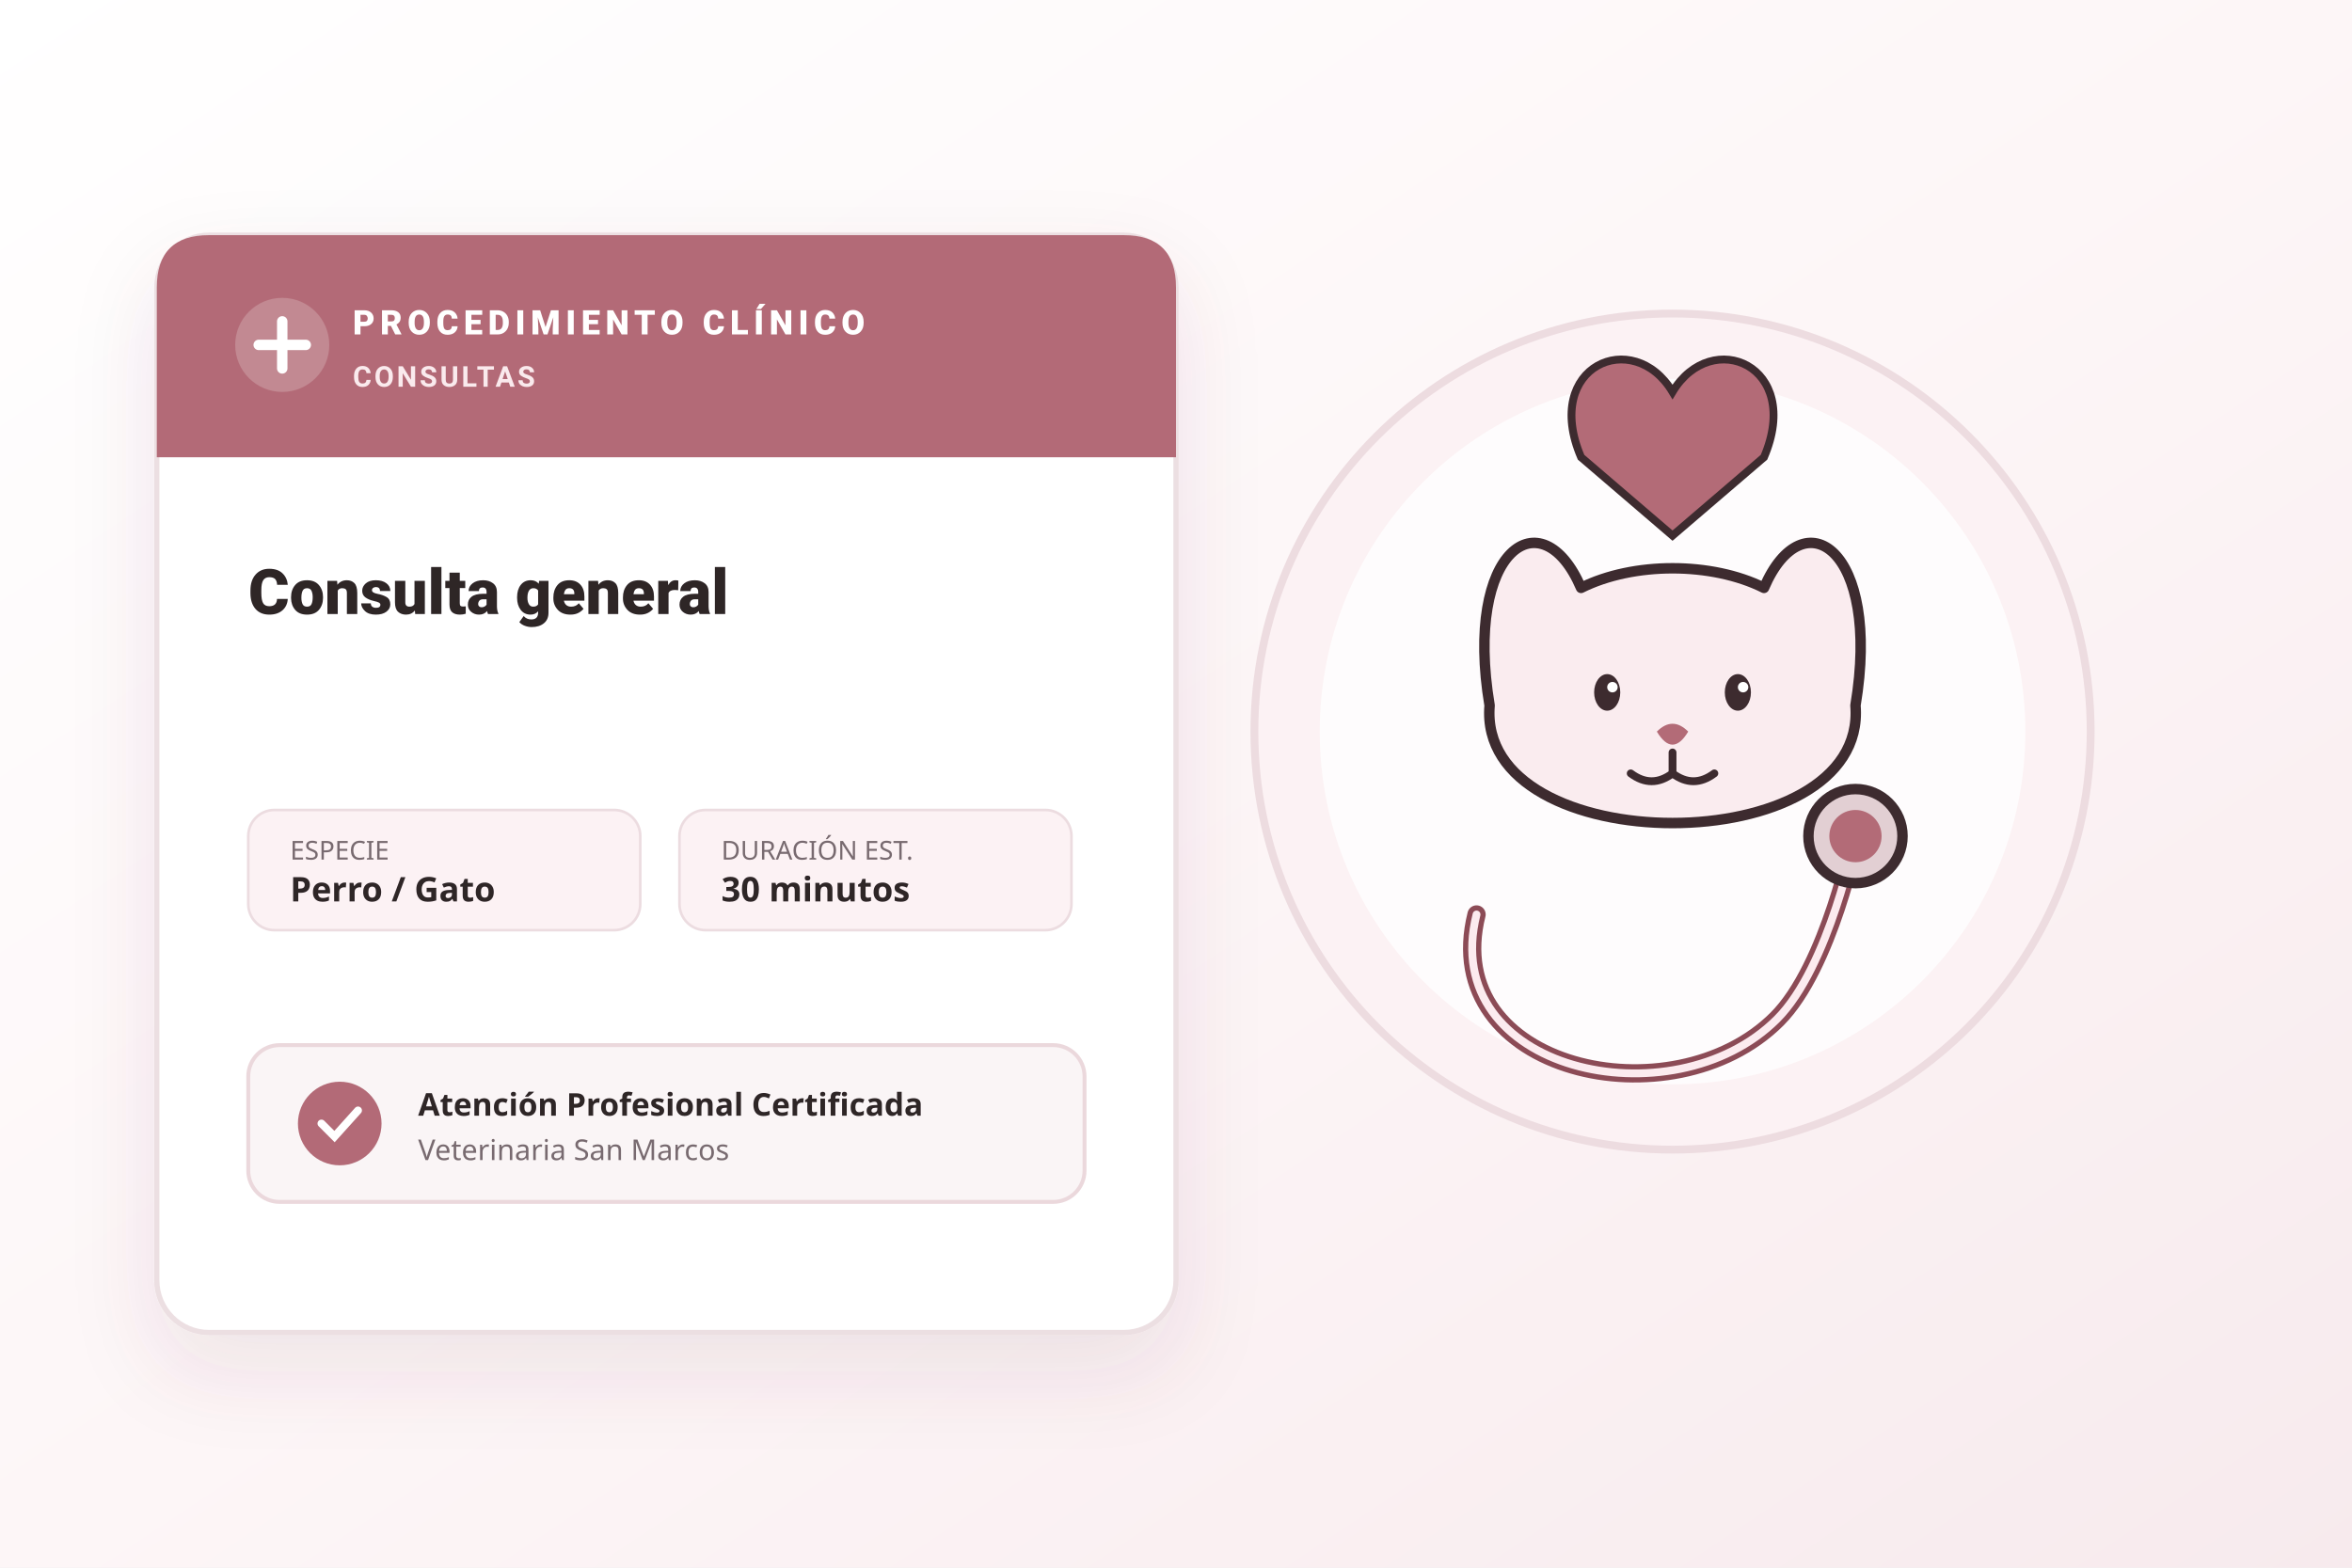
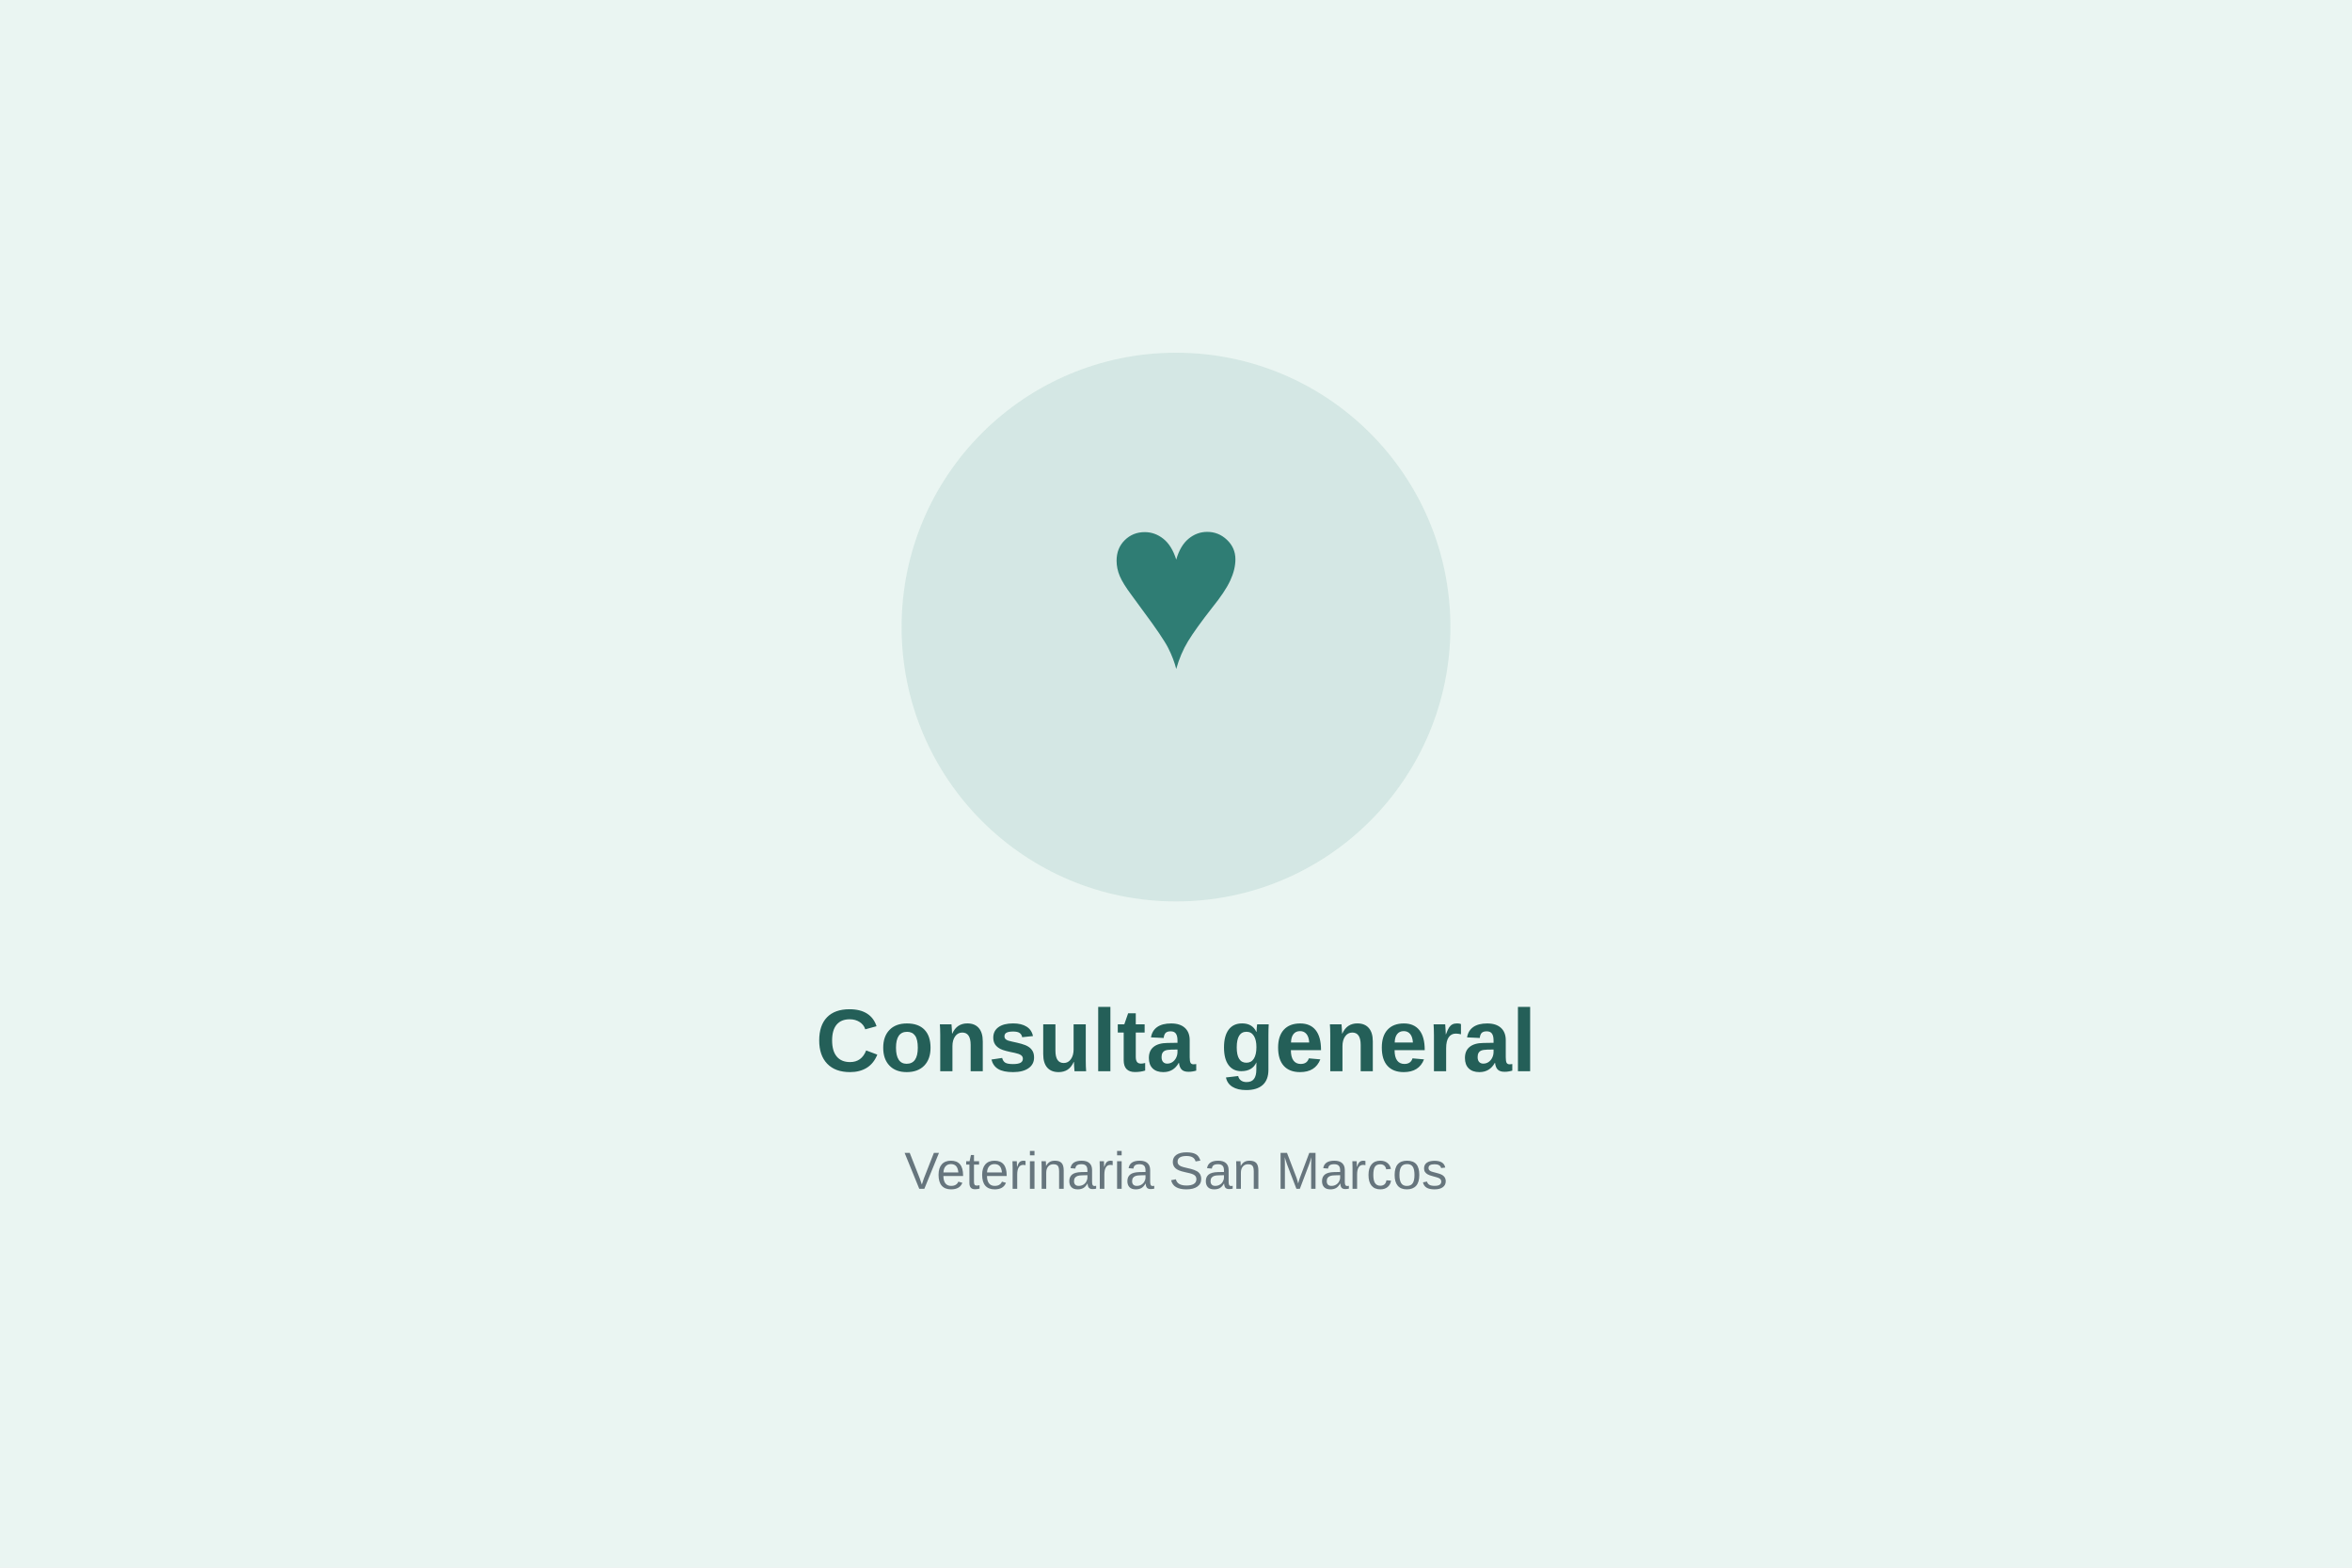
<svg xmlns="http://www.w3.org/2000/svg" width="900" height="600" viewBox="0 0 900 600">
-   <defs>
-     <linearGradient id="servBgGrad" x1="0%" y1="0%" x2="100%" y2="100%">
-       <stop offset="0%" stop-color="#ffffff" />
-       <stop offset="50%" stop-color="#fdf6f7" />
-       <stop offset="100%" stop-color="#f7eaed" />
-     </linearGradient>
-     <filter id="servShadow" x="-10%" y="-10%" width="130%" height="130%">
-       <feDropShadow dx="0" dy="14" stdDeviation="16" flood-color="#733b47" flood-opacity="0.1" />
-     </filter>
-   </defs>
-   <rect width="900" height="600" fill="url(#servBgGrad)" />
-   <g transform="translate(60, 90)" filter="url(#servShadow)">
-     <rect x="0" y="0" width="390" height="420" rx="20" fill="#ffffff" stroke="#ecdfe2" stroke-width="2" />
-     <path d="M 0,20 Q 0,0 20,0 L 370,0 Q 390,0 390,20 L 390,85 L 0,85 Z" fill="#b36b77" />
-     <g transform="translate(30, 24)">
-       <circle cx="18" cy="18" r="18" fill="#ffffff" opacity="0.2" />
-       <path d="M18,9 L18,27 M9,18 L27,18" stroke="#ffffff" stroke-width="4" stroke-linecap="round" />
-     </g>
-     <text x="75" y="38" font-family="'Segoe UI', Roboto, sans-serif" font-size="13" font-weight="800" fill="#ffffff" letter-spacing="2">PROCEDIMIENTO CLÍNICO</text>
-     <text x="75" y="58" font-family="'Segoe UI', Roboto, sans-serif" font-size="11" font-weight="600" fill="#faeaed" letter-spacing="1">CONSULTAS</text>
-     <text x="35" y="145" font-family="'Segoe UI', Roboto, sans-serif" font-size="24" font-weight="800" fill="#2e2528">Consulta general</text>
-     <g transform="translate(35, 220)">
-       <rect x="0" y="0" width="150" height="46" rx="10" fill="#fcf2f4" stroke="#ecdce0" stroke-width="1" />
-       <text x="16" y="19" font-family="'Segoe UI', sans-serif" font-size="10" fill="#786b6f">ESPECIE</text>
-       <text x="16" y="35" font-family="'Segoe UI', sans-serif" font-size="13" font-weight="700" fill="#2e2528">Perro / Gato</text>
-       <rect x="165" y="0" width="150" height="46" rx="10" fill="#fcf2f4" stroke="#ecdce0" stroke-width="1" />
-       <text x="181" y="19" font-family="'Segoe UI', sans-serif" font-size="10" fill="#786b6f">DURACIÓN EST.</text>
-       <text x="181" y="35" font-family="'Segoe UI', sans-serif" font-size="13" font-weight="700" fill="#2e2528">30 minutos</text>
-     </g>
-     <g transform="translate(35, 310)">
-       <rect x="0" y="0" width="320" height="60" rx="12" fill="#faf5f6" stroke="#ebd8dc" stroke-width="1.5" />
-       <circle cx="35" cy="30" r="16" fill="#b36b77" />
-       <path d="M28,30 L33,35 L42,25" fill="none" stroke="#ffffff" stroke-width="3" stroke-linecap="round" />
-       <text x="65" y="27" font-family="'Segoe UI', sans-serif" font-size="12" font-weight="700" fill="#2e2528">Atención Profesional Certificada</text>
-       <text x="65" y="44" font-family="'Segoe UI', sans-serif" font-size="11" fill="#786b6f">Veterinaria San Marcos</text>
-     </g>
-   </g>
-   <g transform="translate(480, 100)">
-     <circle cx="160" cy="180" r="160" fill="#fcf2f4" stroke="#eddce0" stroke-width="3" />
-     <circle cx="160" cy="180" r="135" fill="#ffffff" opacity="0.8" />
-     <path d="M 90,170 C 80,110 110,90 125,125 C 145,115 175,115 195,125 C 210,90 240,110 230,170 C 235,230 85,230 90,170 Z" fill="#faecef" stroke="#3d2b2f" stroke-width="4" stroke-linejoin="round" />
-     <ellipse cx="135" cy="165" rx="5" ry="7" fill="#3d2b2f" />
-     <ellipse cx="185" cy="165" rx="5" ry="7" fill="#3d2b2f" />
-     <circle cx="137" cy="163" r="2" fill="#ffffff" />
-     <circle cx="187" cy="163" r="2" fill="#ffffff" />
-     <path d="M 154,180 Q 160,174 166,180 Q 160,190 154,180 Z" fill="#b36b77" />
-     <path d="M 160,188 L 160,196 Q 152,202 144,196 M 160,196 Q 168,202 176,196" fill="none" stroke="#3d2b2f" stroke-width="3" stroke-linecap="round" />
-     <path d="M 85,250 C 70,310 160,330 200,290 C 220,270 230,220 230,220" fill="none" stroke="#8c4b56" stroke-width="7" stroke-linecap="round" />
-     <path d="M 85,250 C 70,310 160,330 200,290 C 220,270 230,220 230,220" fill="none" stroke="#fcebef" stroke-width="3" stroke-linecap="round" />
-     <circle cx="230" cy="220" r="18" fill="#e2cfd3" stroke="#3d2b2f" stroke-width="4" />
-     <circle cx="230" cy="220" r="10" fill="#b36b77" />
-     <path d="M 160,50 C 145,25 110,40 125,75 L 160,105 L 195,75 C 210,40 175,25 160,50 Z" fill="#b36b77" stroke="#3d2b2f" stroke-width="3" />
-   </g>
+   <rect width="900" height="600" fill="#eaf5f2" />
+   <circle cx="450" cy="240" r="105" fill="#2f7d74" opacity=".12" />
+   <text x="450" y="255" text-anchor="middle" font-family="Arial, sans-serif" font-size="92" fill="#2f7d74">♥</text>
+   <text x="450" y="410" text-anchor="middle" font-family="Arial, sans-serif" font-size="34" font-weight="700" fill="#245f58">Consulta general</text>
+   <text x="450" y="455" text-anchor="middle" font-family="Arial, sans-serif" font-size="20" fill="#66757d">Veterinaria San Marcos</text>
</svg>
